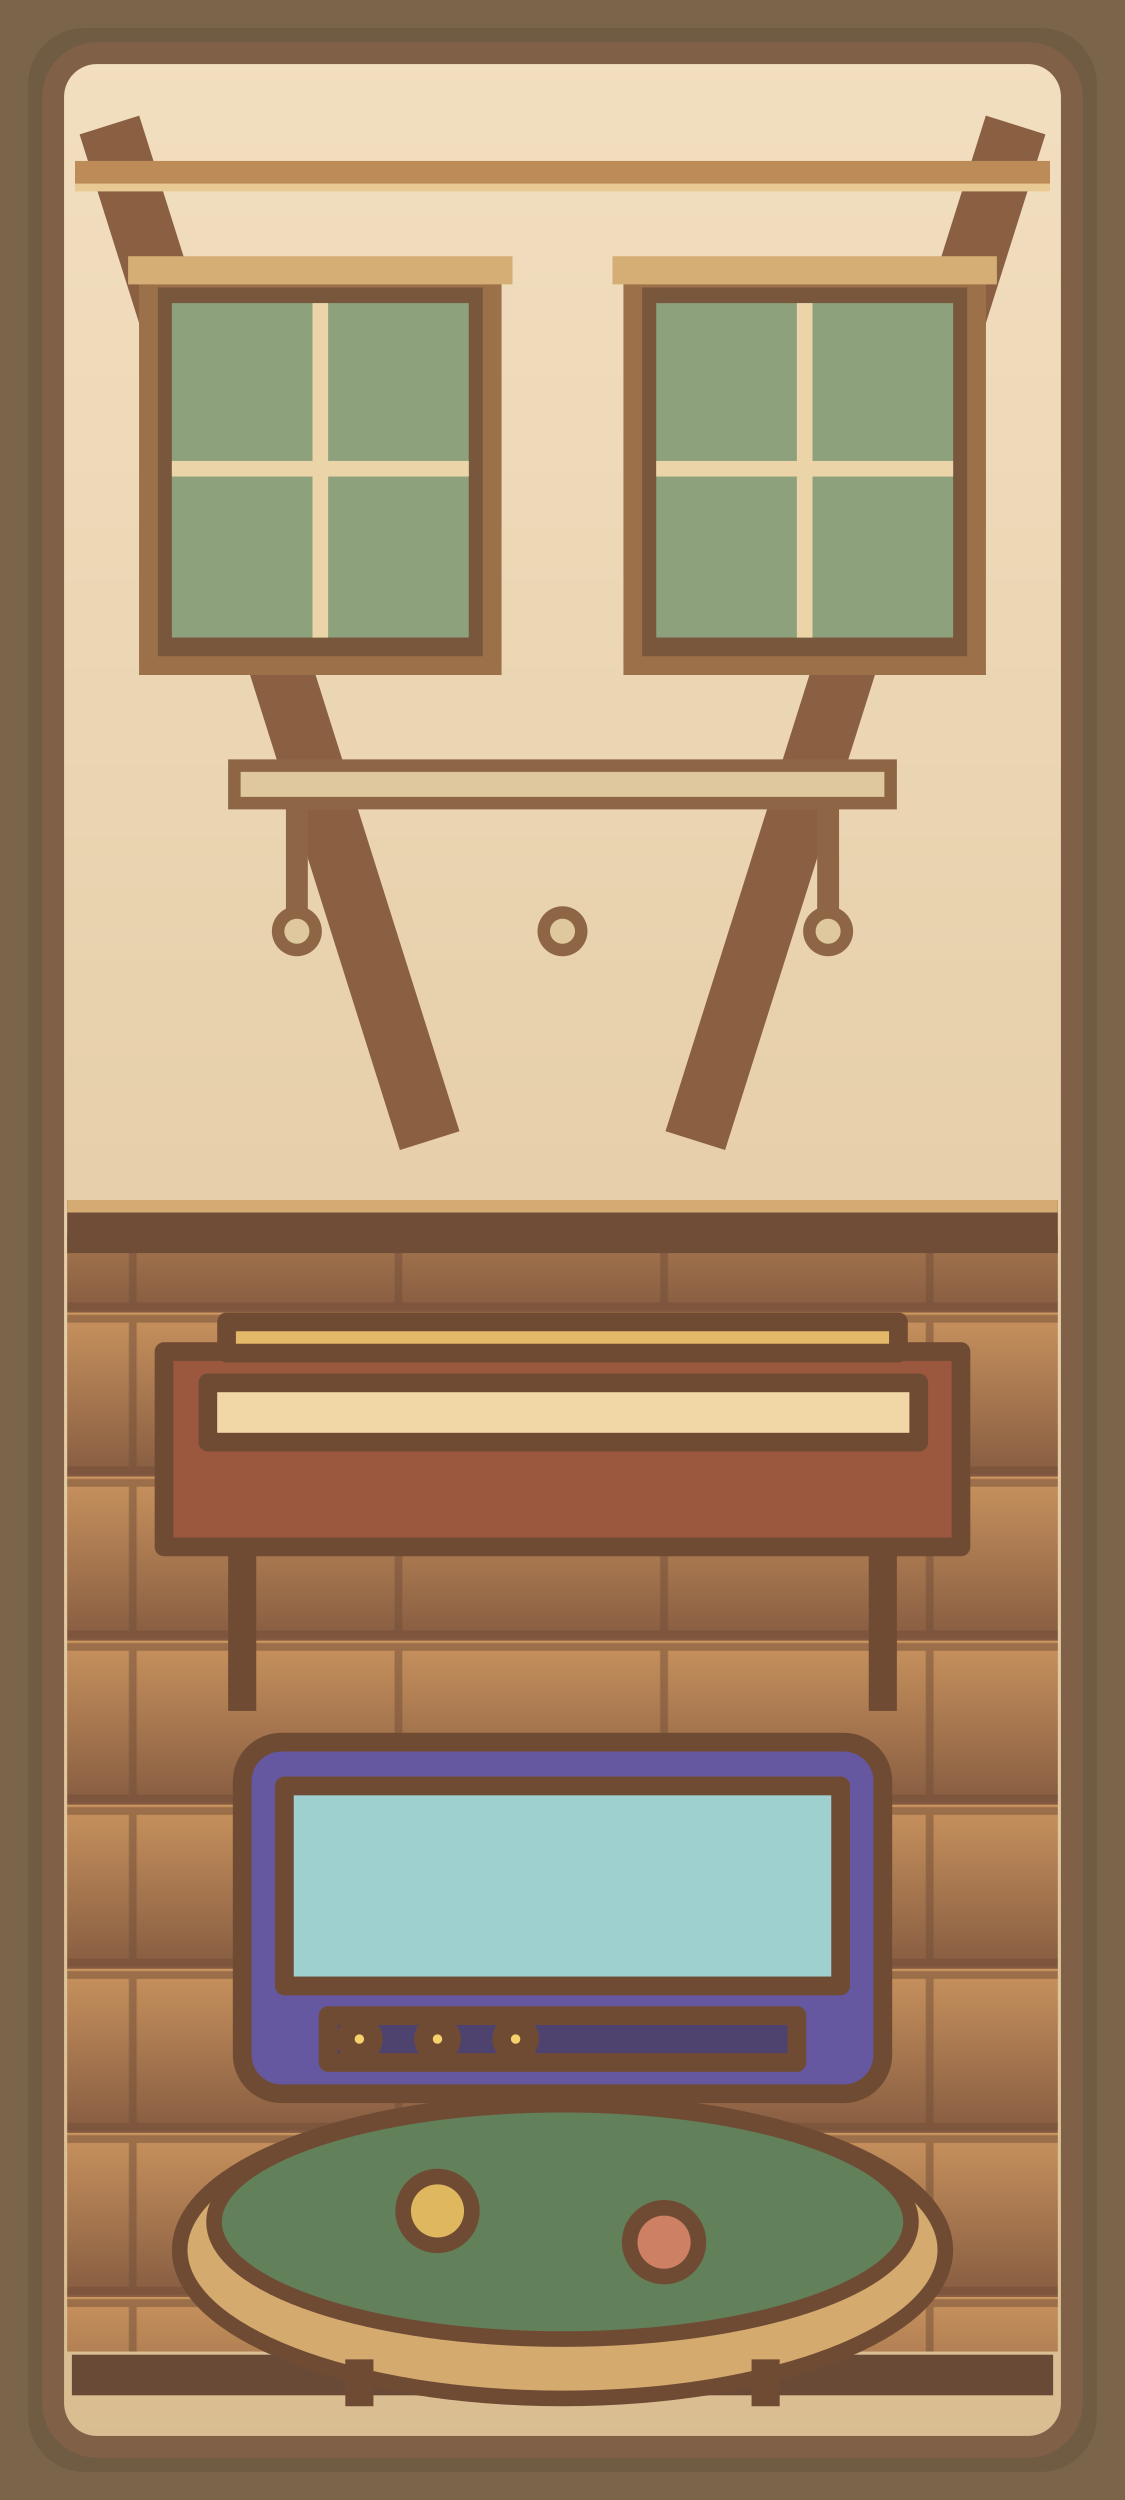
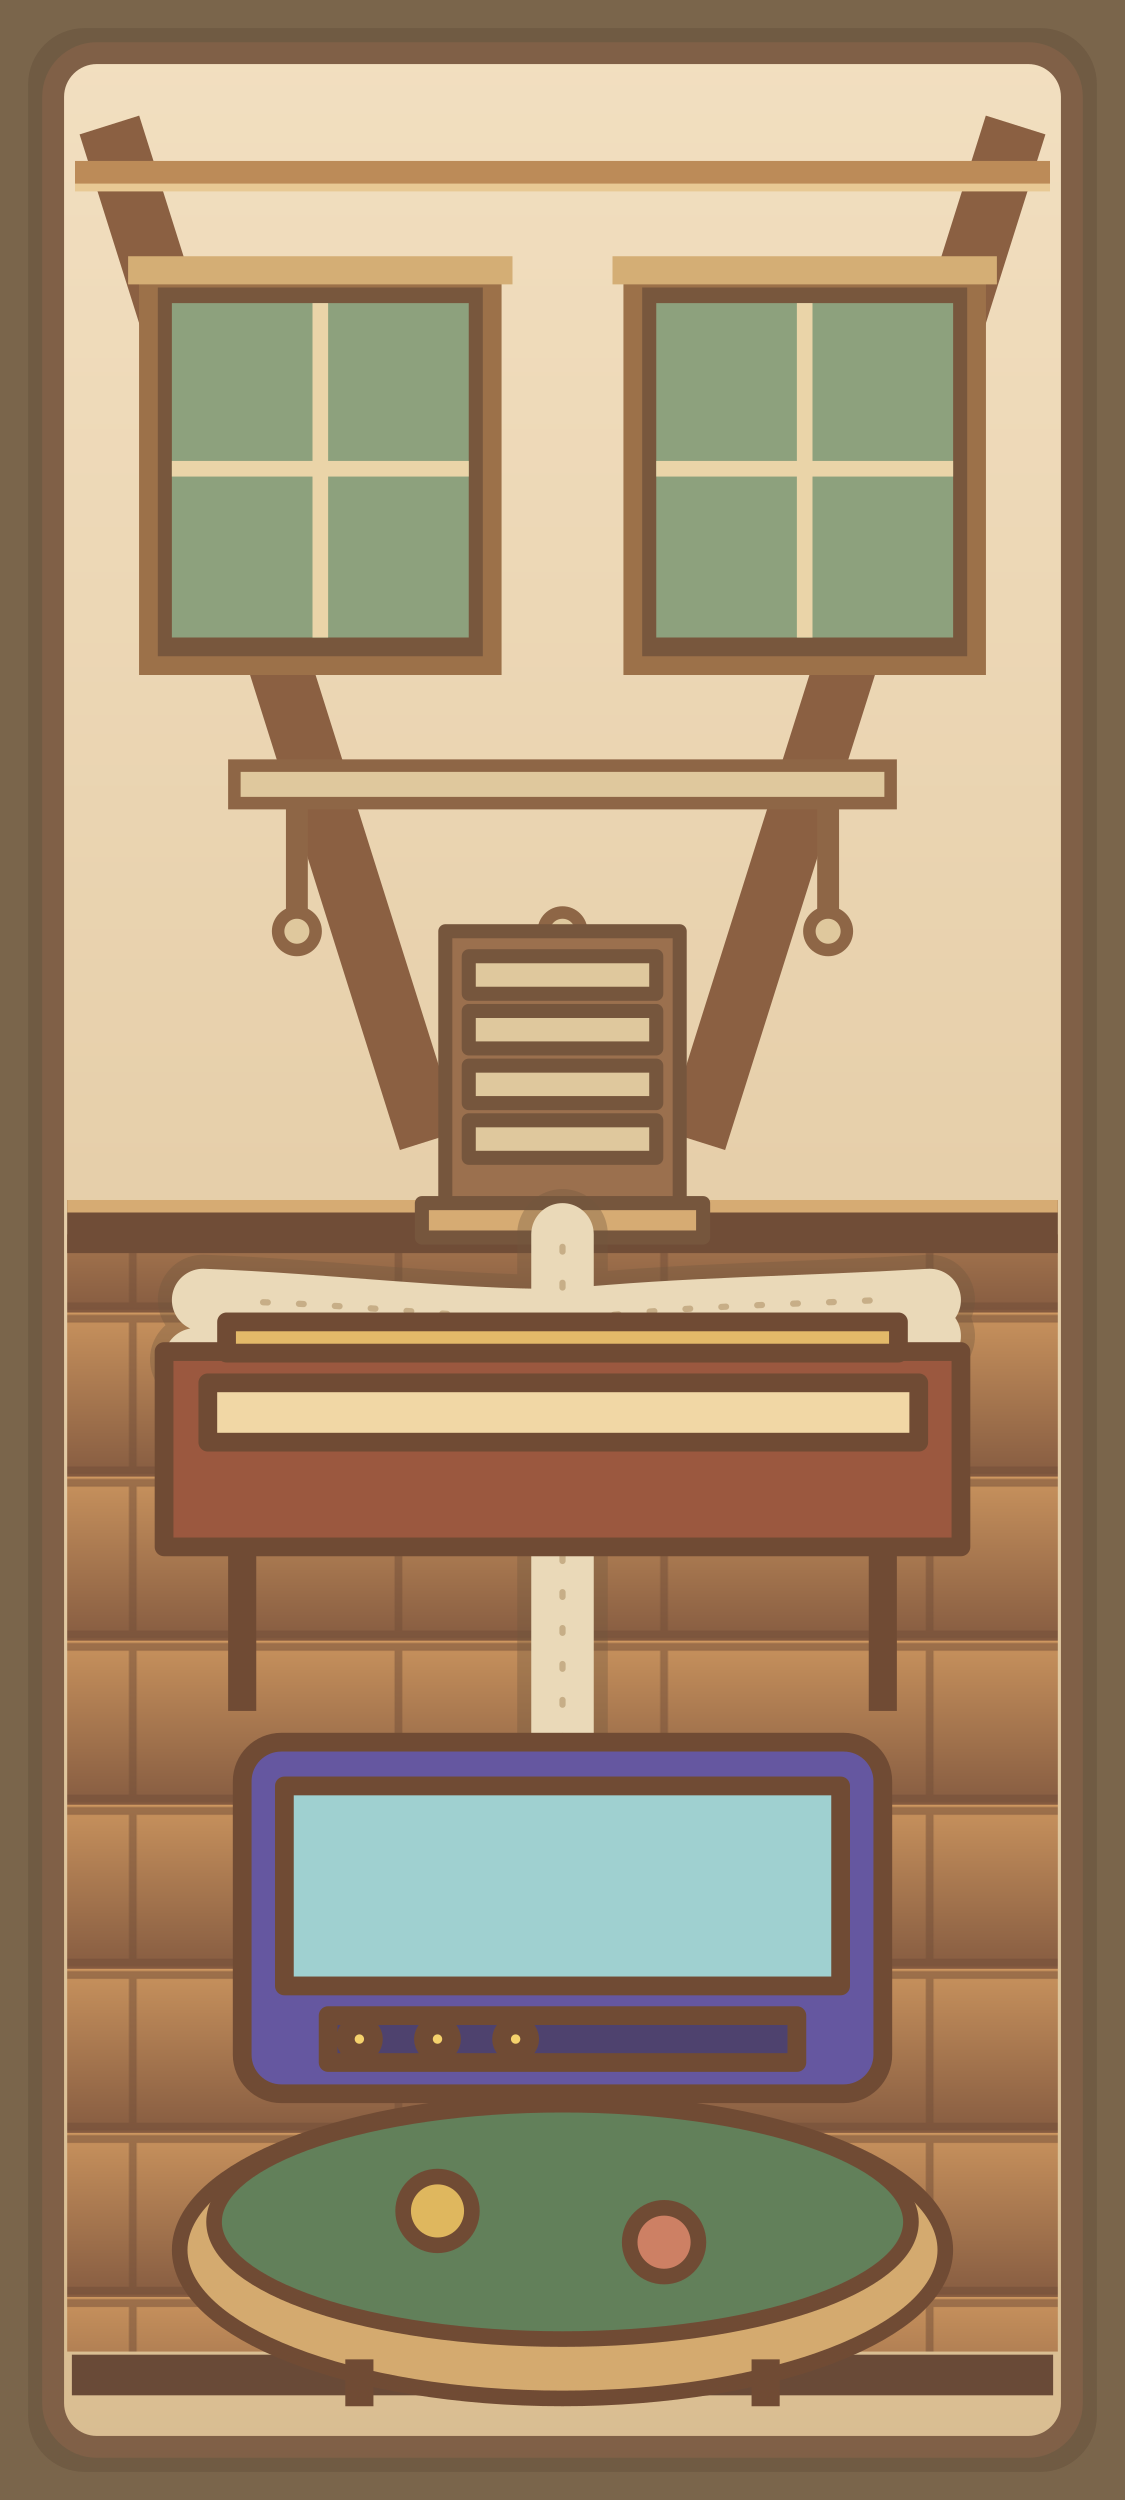
<svg xmlns="http://www.w3.org/2000/svg" width="720" height="1600" viewBox="0 0 720 1600">
  <defs>
    <linearGradient id="wall" x2="0" y2="1">
      <stop stop-color="#f2dfc0" />
      <stop offset="1" stop-color="#d9bd91" />
    </linearGradient>
    <linearGradient id="floor" x2="0" y2="1">
      <stop stop-color="#c8925d" />
      <stop offset="1" stop-color="#865c41" />
    </linearGradient>
    <pattern id="boards" width="170" height="105" patternUnits="userSpaceOnUse">
      <rect width="170" height="105" fill="url(#floor)" />
      <path d="M0 4h170M0 101h170M85 4v97" stroke="#714d37" stroke-width="5" opacity=".5" />
    </pattern>
  </defs>
  <rect width="720" height="1600" fill="#7a654b" />
  <rect x="18" y="18" width="684" height="1564" rx="36" fill="#56432f" opacity=".3" />
  <rect x="34" y="34" width="652" height="1532" rx="28" fill="url(#wall)" stroke="#806047" stroke-width="14" />
  <path d="M43 790h634v715H43z" fill="url(#boards)" />
  <path d="M43 768h634v34H43z" fill="#704d37" />
  <path d="M43 768h634v8H43z" fill="#d6ab73" />
  <path d="M46 1507h628v26H46z" fill="#694a37" />
  <path d="M70 80 275 730M650 80 445 730" stroke="#8b6042" stroke-width="40" />
  <path d="M48 111h624" stroke="#bc8b58" stroke-width="16" />
  <path d="M48 120h624" stroke="#e8c994" stroke-width="5" />
  <g>
    <path d="M95 178h220v248H95z" fill="#78573d" stroke="#9c7149" stroke-width="12" />
    <path d="M110 194h190v214H110z" fill="#8da17d" />
    <path d="M205 194v214M110 300h190" stroke="#ead4a8" stroke-width="10" />
    <path d="M82 164h246v18H82z" fill="#d4ae75" />
  </g>
  <g>
    <path d="M405 178h220v248H405z" fill="#78573d" stroke="#9c7149" stroke-width="12" />
    <path d="M420 194h190v214H420z" fill="#8da17d" />
    <path d="M515 194v214m-95-108h190" stroke="#ead4a8" stroke-width="10" />
    <path d="M392 164h246v18H392z" fill="#d4ae75" />
  </g>
  <g fill="#dfc89d" stroke="#8e6646" stroke-width="8">
    <path d="M150 490h420v24H150z" />
    <path d="M190 514v72m340-72v72" fill="none" stroke-width="14" />
    <circle cx="190" cy="596" r="12" />
    <circle cx="360" cy="596" r="12" />
    <circle cx="530" cy="596" r="12" />
  </g>
+   <g stroke="#76563d" stroke-width="9" stroke-linejoin="round">
+     <path d="M285 596h150v175H285z" fill="#9b704e" />
+     <path d="M300 612h120v24H300zm0 35h120v24H300zm0 35h120v24H300zm0 35h120v24H300z" fill="#dfc89d" />
+     <path d="M270 770h180v22H270z" fill="#d6ab73" />
+   </g>
+   <path d="M360 790v67m0-12C287 845 210 835 130 832m230 13c80-8 150-8 235-13m-235 13v300m0-300C240 856 178 856 125 870m235-25c82-9 162-4 235 10" fill="none" stroke="#70563c" stroke-width="58" stroke-linecap="round" stroke-linejoin="round" opacity=".35" />
+   <path d="M360 790v67m0-12C287 845 210 835 130 832m230 13c80-8 150-8 235-13m-235 13v300m0-300C240 856 178 856 125 870m235-25c82-9 162-4 235 10" fill="none" stroke="#ead9b8" stroke-width="40" stroke-linecap="round" stroke-linejoin="round" />
+   <path d="M360 798v59m-5-12c-72-3-140-11-204-12m219 11c65-8 130-9 194-12m-204 26v270" fill="none" stroke="#bea47b" stroke-width="4" stroke-dasharray="3 20" stroke-linecap="round" opacity=".8" />
  <g stroke="#704b34" stroke-width="12" stroke-linejoin="round">
    <path d="M105 865h510v125H105z" fill="#9b583f" />
    <path d="M133 885h455v38H133z" fill="#f1d7a5" />
    <path d="M155 990v105m410-105v105" stroke-width="18" />
    <path d="M145 846h430v20H145z" fill="#e3b969" />
  </g>
  <g stroke="#704b34" stroke-width="12" stroke-linejoin="round">
    <rect x="155" y="1115" width="410" height="225" rx="25" fill="#6557a0" />
    <path d="M182 1143h356v128H182z" fill="#9fd0d0" />
    <path d="M210 1290h300v30H210z" fill="#4e426e" />
    <circle cx="230" cy="1305" r="9" fill="#f5d26c" />
    <circle cx="280" cy="1305" r="9" fill="#f5d26c" />
    <circle cx="330" cy="1305" r="9" fill="#f5d26c" />
  </g>
  <g stroke="#704b34" stroke-width="10">
    <ellipse cx="360" cy="1440" rx="245" ry="95" fill="#d4aa6f" />
    <ellipse cx="360" cy="1422" rx="223" ry="75" fill="#62805a" />
    <circle cx="280" cy="1415" r="22" fill="#dfb75e" />
    <circle cx="425" cy="1435" r="22" fill="#cd8064" />
    <path d="M230 1510v30m260-30v30" stroke-width="18" />
  </g>
</svg>
